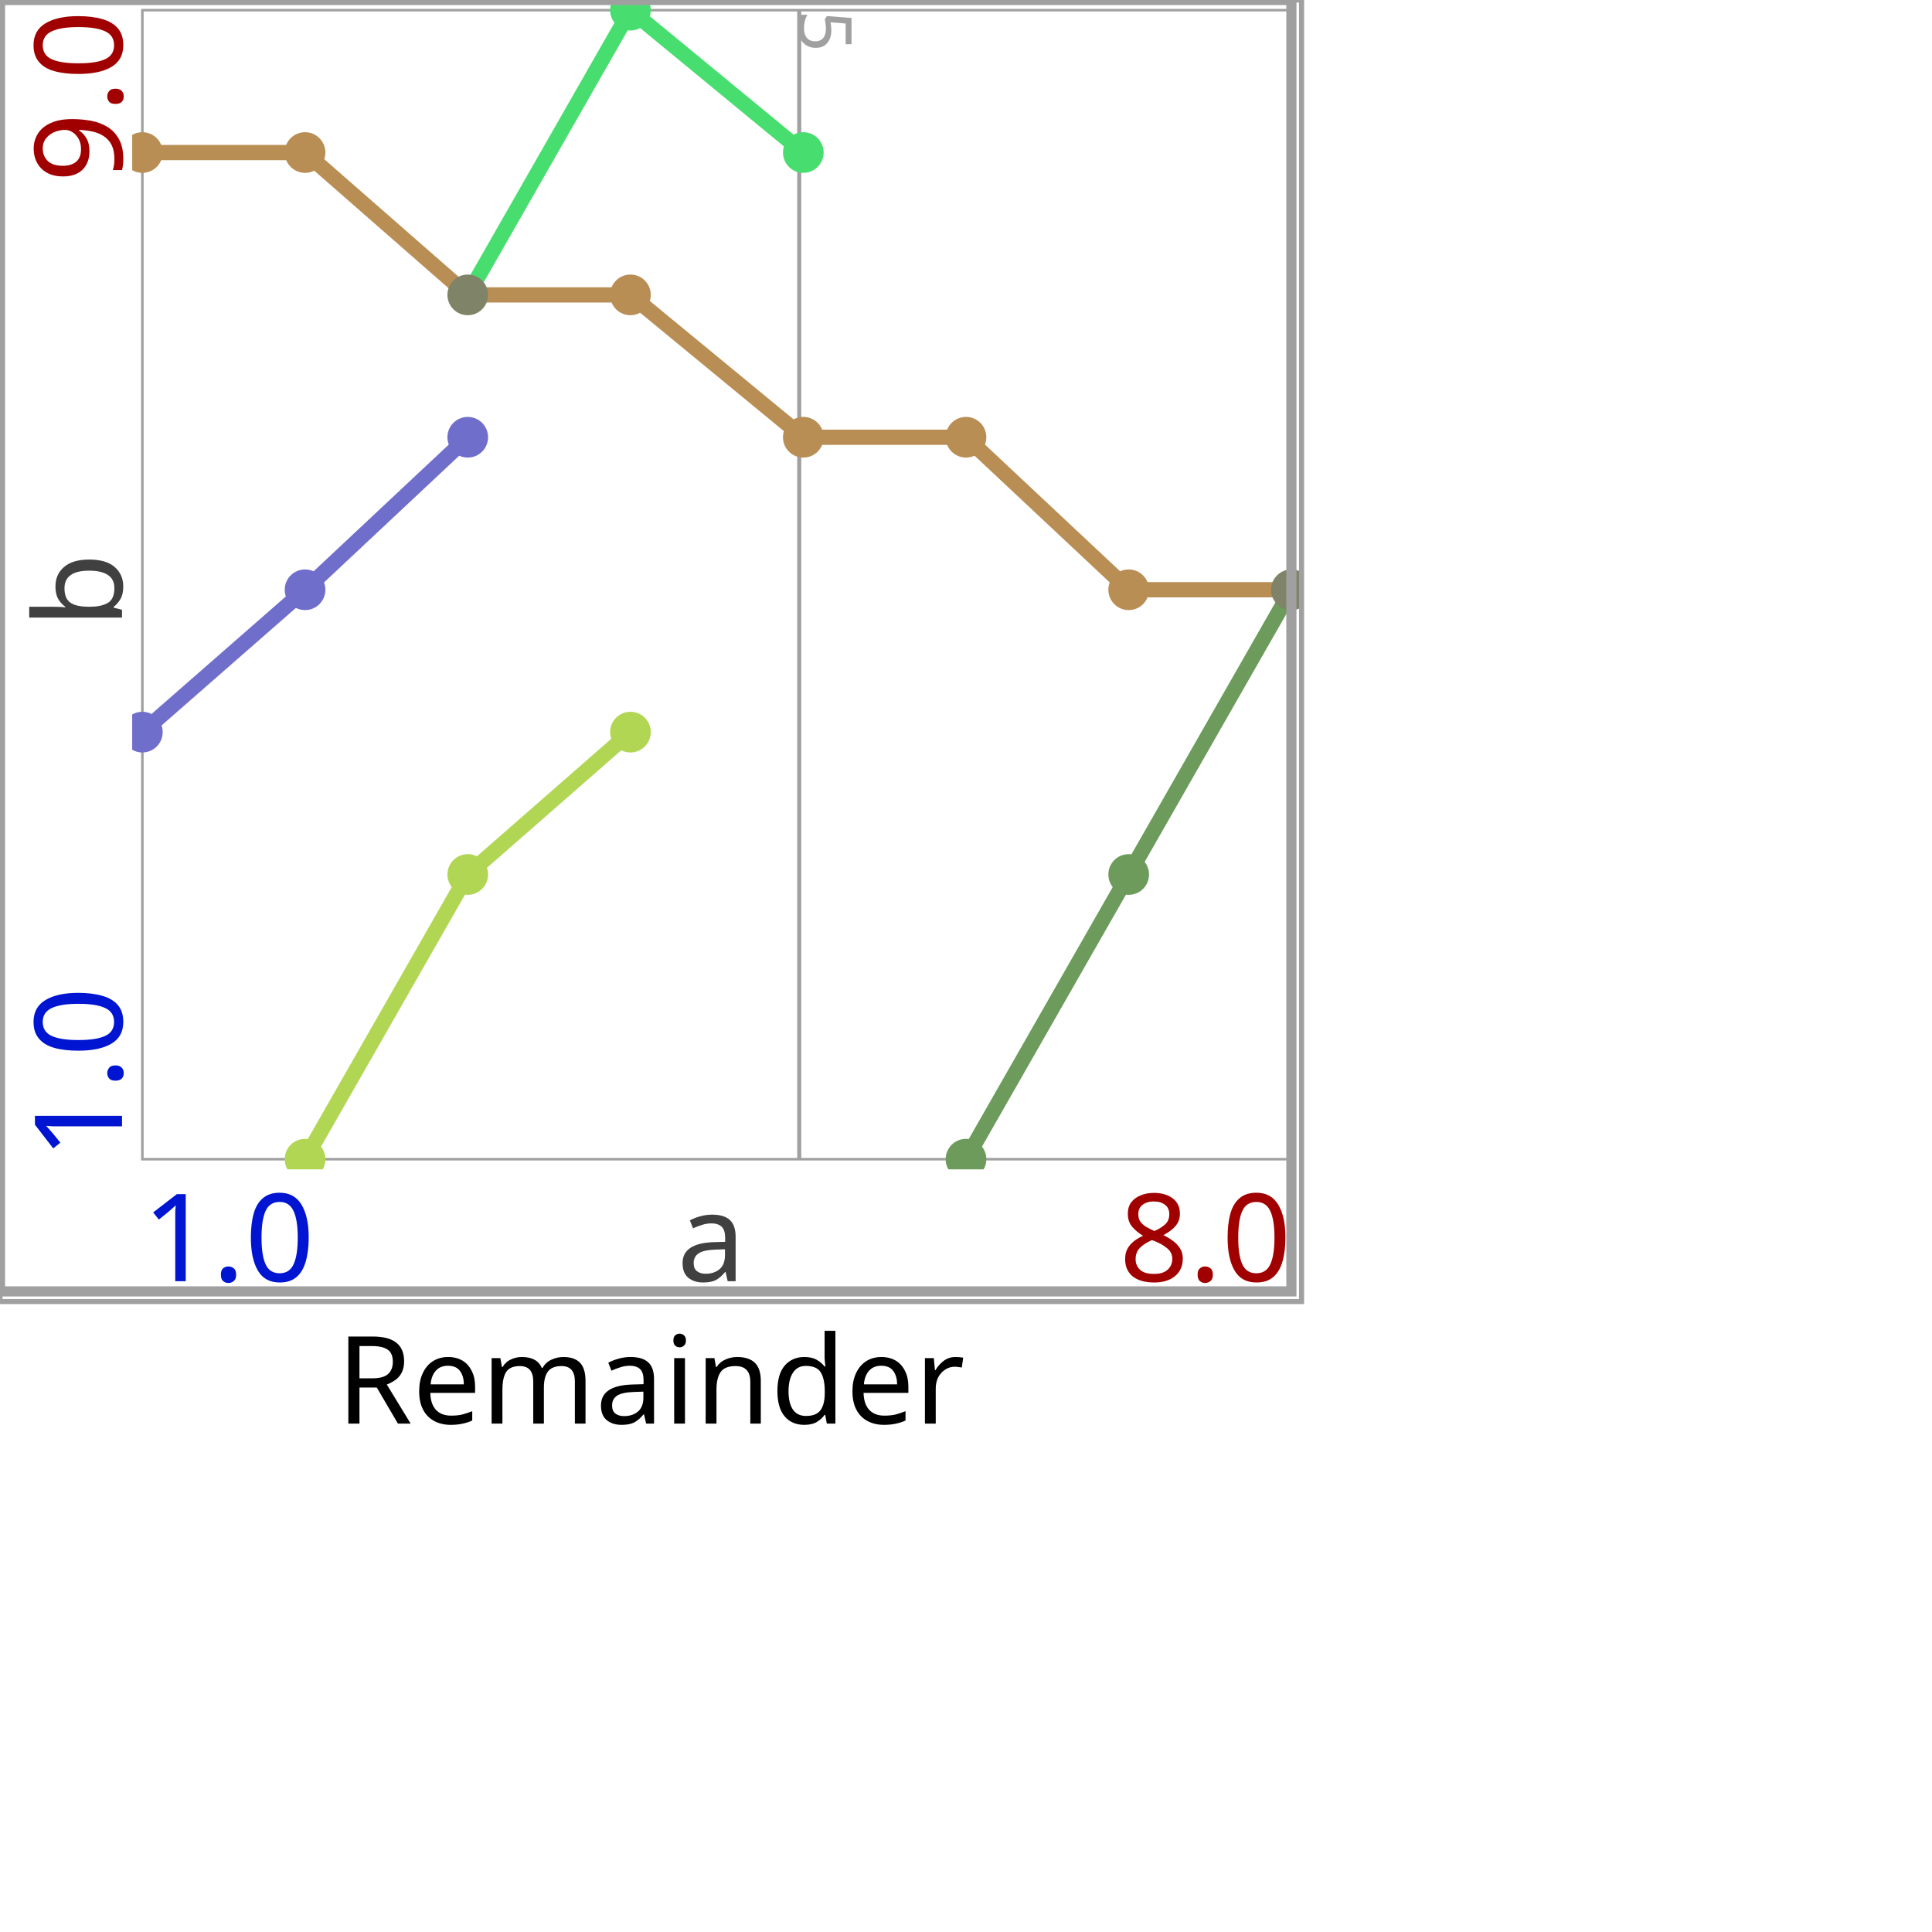
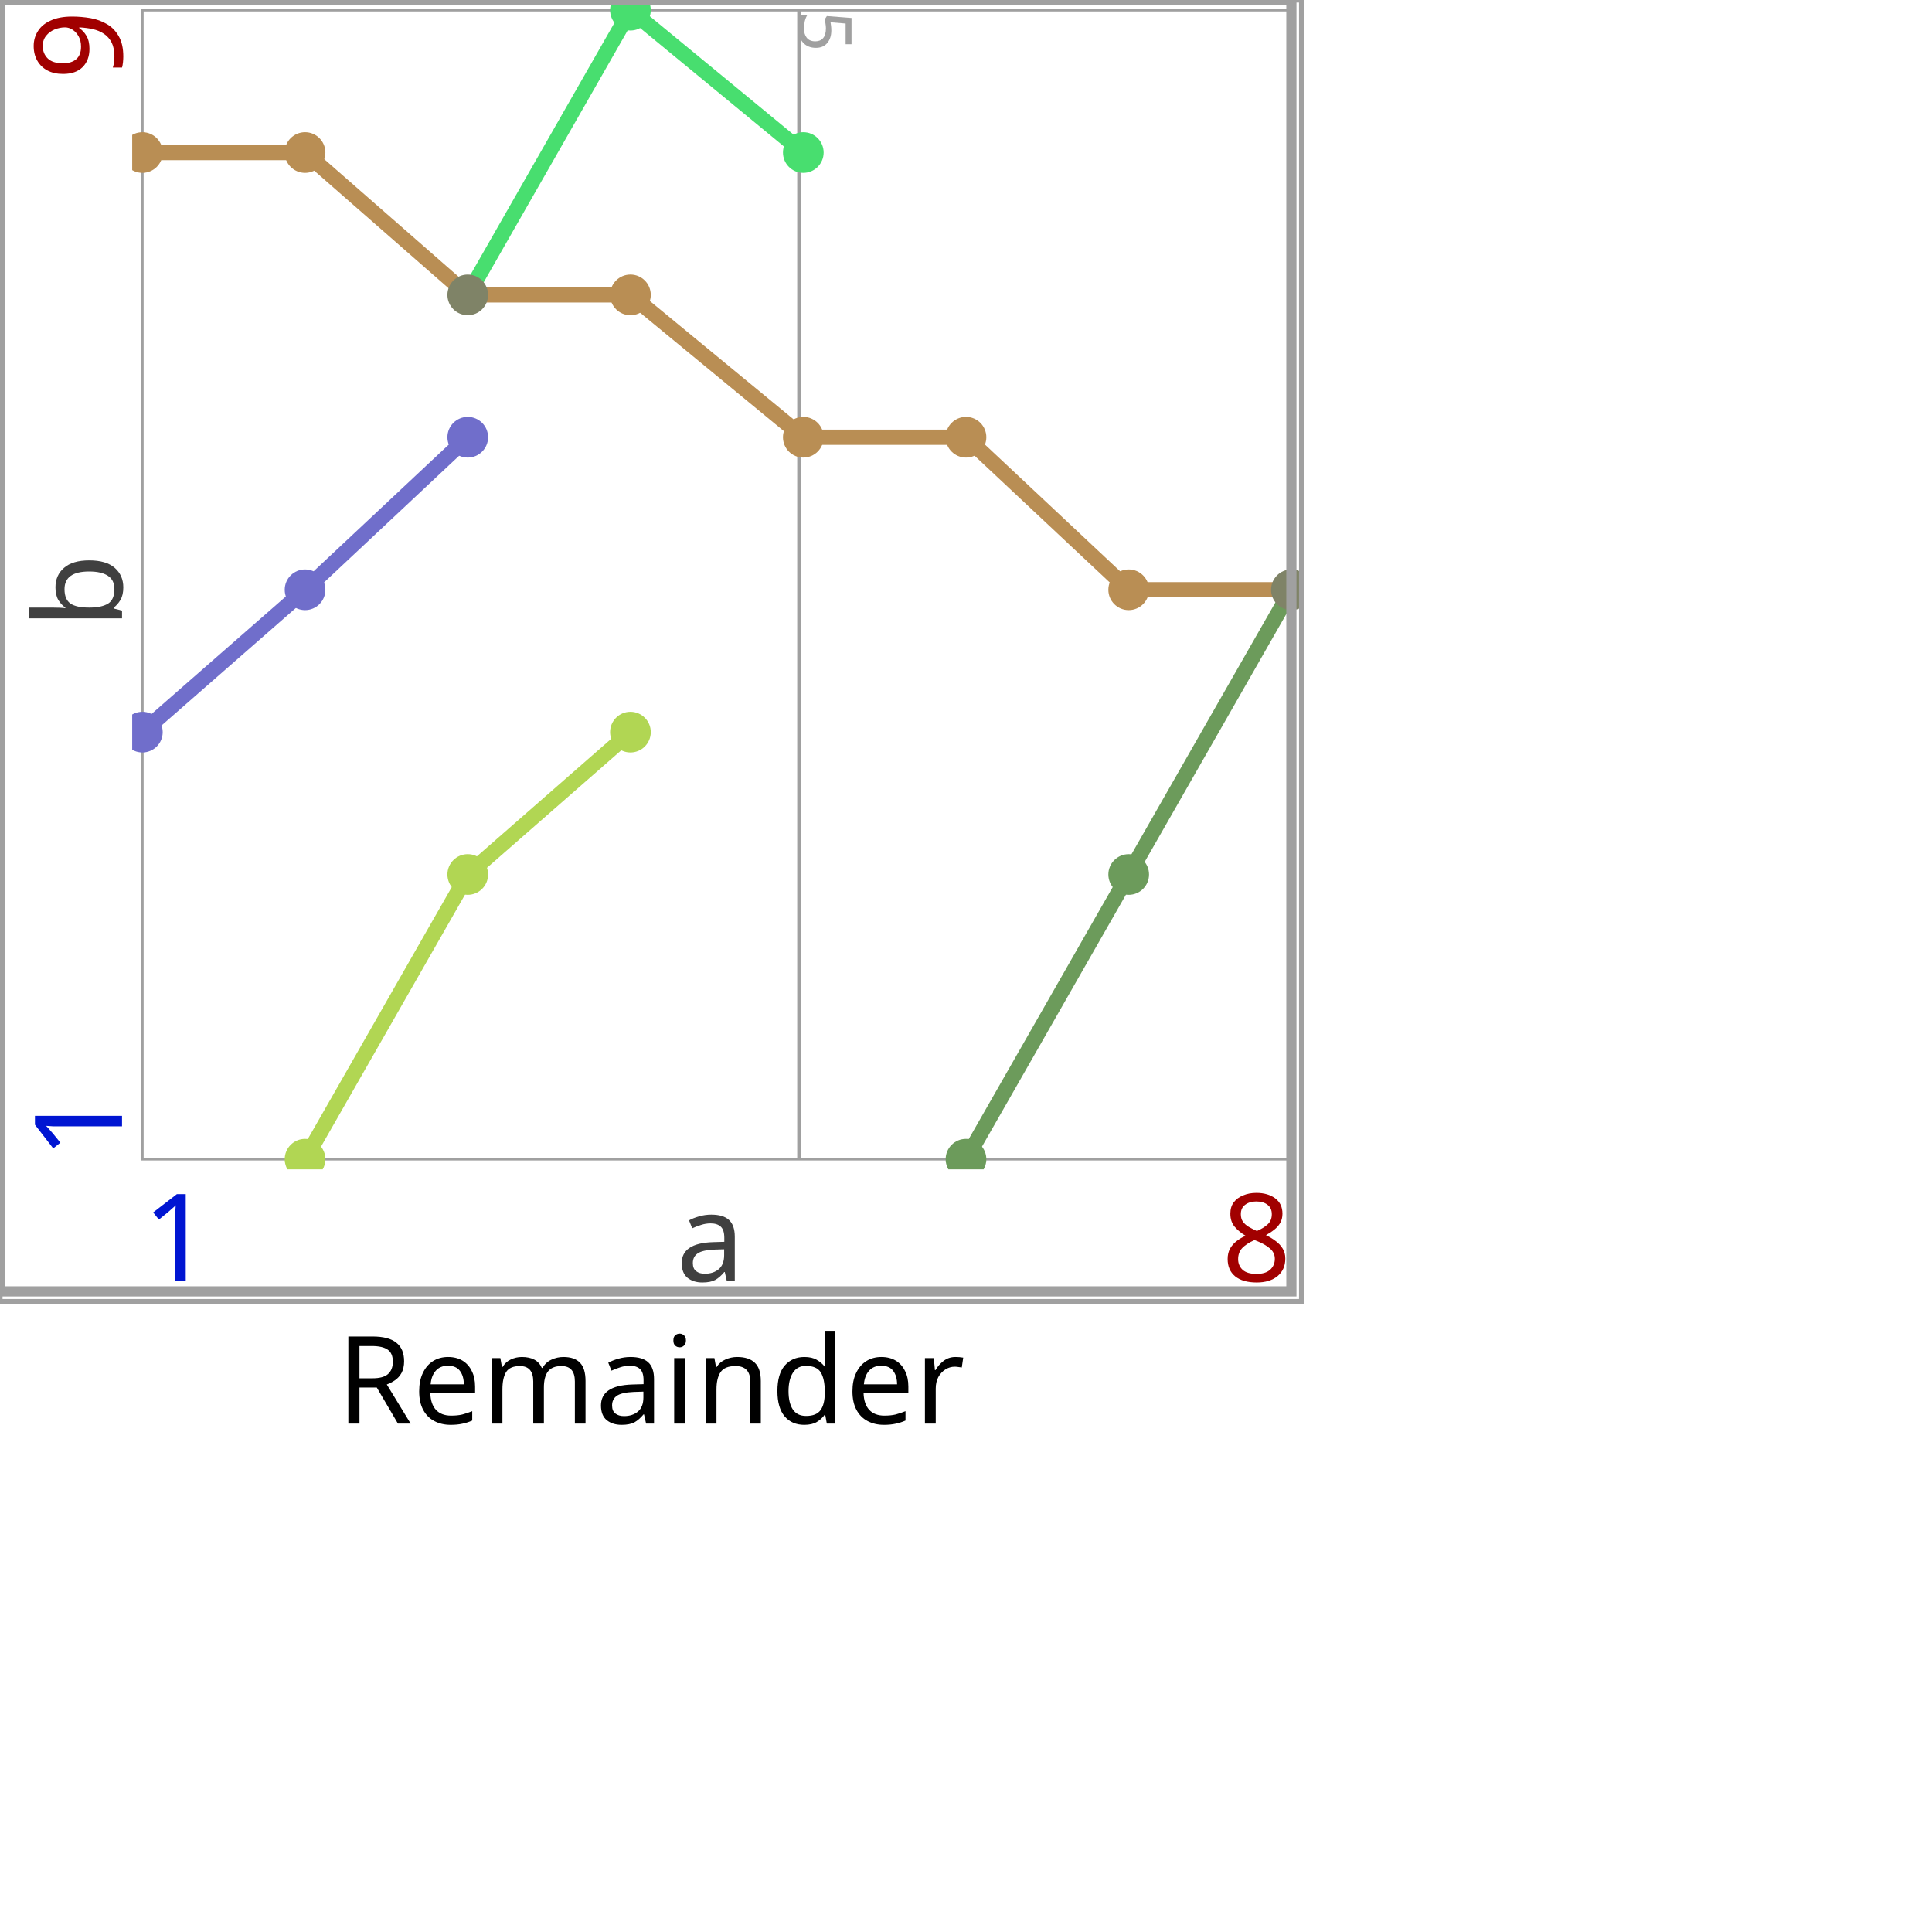
<svg xmlns="http://www.w3.org/2000/svg" id="smallp_TESTID" x="0" y="0" width="190" height="190" font-family="'Noto Sans', sans-serif">
  <rect width="190" height="190" x="0" y="0" fill="#ffffff" />
  <g transform="translate(0,0)">
    <svg id="xyp_TESTID" x="0" y="0" width="128" height="128" font-family="'Noto Sans', sans-serif">
      <defs>
        <clipPath id="plotClip-TESTID">
          <rect x="13" y="0" width="115" height="115" />
        </clipPath>
      </defs>
      <style> .circle-group-TESTID circle { r: 2.0px; } </style>
      <rect x="0" y="0" width="128" height="128" fill="#ffffff" stroke="#ffffff" />
-       <text x="14" text-anchor="start" y="126" font-family="'Noto Sans', sans-serif" fill="#0015D2" font-size="12px">1.0</text>
-       <text x="69.944" text-anchor="middle" y="126" font-family="'Noto Sans', sans-serif" fill="#404040" font-size="12px">a</text>
-       <text x="127" text-anchor="end" y="126" font-family="'Noto Sans', sans-serif" fill="#A10000" font-size="12px">8.0</text>
-       <text x="12" text-anchor="start" y="114" font-family="'Noto Sans', sans-serif" fill="#0015D2" font-size="12px" transform="rotate(270,12,114)">1.0</text>
-       <text x="12" text-anchor="middle" y="58.056" font-family="'Noto Sans', sans-serif" fill="#404040" font-size="12px" transform="rotate(270,12,58.056)">b</text>
-       <text x="12" text-anchor="end" y="1" font-family="'Noto Sans', sans-serif" fill="#A10000" font-size="12px" transform="rotate(270,12,1)">9.0</text>
+       <text x="14" text-anchor="start" y="126" font-family="'Noto Sans', sans-serif" fill="#0015D2" font-size="12px">1</text>
+       <text x="69.864" text-anchor="middle" y="126" font-family="'Noto Sans', sans-serif" fill="#404040" font-size="12px">a</text>
+       <text x="127" text-anchor="end" y="126" font-family="'Noto Sans', sans-serif" fill="#A10000" font-size="12px">8</text>
+       <text x="12" text-anchor="start" y="114" font-family="'Noto Sans', sans-serif" fill="#0015D2" font-size="12px" transform="rotate(270,12,114)">1</text>
+       <text x="12" text-anchor="middle" y="58.136" font-family="'Noto Sans', sans-serif" fill="#404040" font-size="12px" transform="rotate(270,12,58.136)">b</text>
+       <text x="12" text-anchor="end" y="1" font-family="'Noto Sans', sans-serif" fill="#A10000" font-size="12px" transform="rotate(270,12,1)">9</text>
      <line x1="78.6" y1="1" x2="78.6" y2="114" stroke="#a0a0a0" stroke-width="0.4" />
      <text x="78.6" text-anchor="start" y="1" font-family="'Noto Sans', sans-serif" fill="#a0a0a0" font-size="7.2px" transform="rotate(90,78.6,1)">5</text>
      <rect x="14" y="1" width="113" height="113" stroke="#a0a0a0" fill="none" stroke-width="0.25" />
      <g fill="none" stroke-width="1.5" stroke-dasharray="none">
        <path d="M 14 72 L 30 58 L 46 43" stroke="#706ecb" />
        <path d="M 14 15 L 30 15 L 46 29 L 62 29 L 79 43 L 95 43 L 111 58 L 127 58" stroke="#b98e54" />
        <path d="M 30 114 L 46 86 L 62 72" stroke="#b1d653" />
        <path d="M 46 29 L 62 1 L 79 15" stroke="#48de6f" />
        <path d="M 95 114 L 111 86 L 127 58" stroke="#6c9b5b" />
      </g>
      <g class="circle-group-TESTID" stroke="none" fill="#3939ff" clip-path="url(#plotClip-TESTID)">
        <circle cx="111" cy="58" fill="#b98e54" r="2.0" />
        <circle cx="111" cy="86" fill="#6c9b5b" r="2.0" />
        <circle cx="127" cy="58" fill="#7f8367" r="2.0" />
        <circle cx="14" cy="15" fill="#b98e54" r="2.0" />
        <circle cx="14" cy="72" fill="#706ecb" r="2.0" />
        <circle cx="30" cy="114" fill="#b1d653" r="2.0" />
        <circle cx="30" cy="15" fill="#b98e54" r="2.0" />
        <circle cx="30" cy="58" fill="#706ecb" r="2.0" />
        <circle cx="46" cy="29" fill="#7f8367" r="2.0" />
        <circle cx="46" cy="43" fill="#706ecb" r="2.0" />
        <circle cx="46" cy="86" fill="#b1d653" r="2.0" />
        <circle cx="62" cy="1" fill="#48de6f" r="2.0" />
        <circle cx="62" cy="29" fill="#b98e54" r="2.0" />
        <circle cx="62" cy="72" fill="#b1d653" r="2.0" />
        <circle cx="79" cy="15" fill="#48de6f" r="2.0" />
        <circle cx="79" cy="43" fill="#b98e54" r="2.0" />
        <circle cx="95" cy="114" fill="#6c9b5b" r="2.0" />
        <circle cx="95" cy="43" fill="#b98e54" r="2.0" />
      </g>
      <rect x="0" y="0" width="127" height="127" fill="none" stroke="#a0a0a0" stroke-width="1" />
    </svg>
  </g>
  <rect width="128" height="128" x="0" y="0" fill="none" stroke="#a0a0a0" stroke-width="0.5" />
  <text x="64.0" text-anchor="middle" y="140" font-family="'Noto Sans', sans-serif" fill="#000000" font-size="12px">Remainder</text>
</svg>
